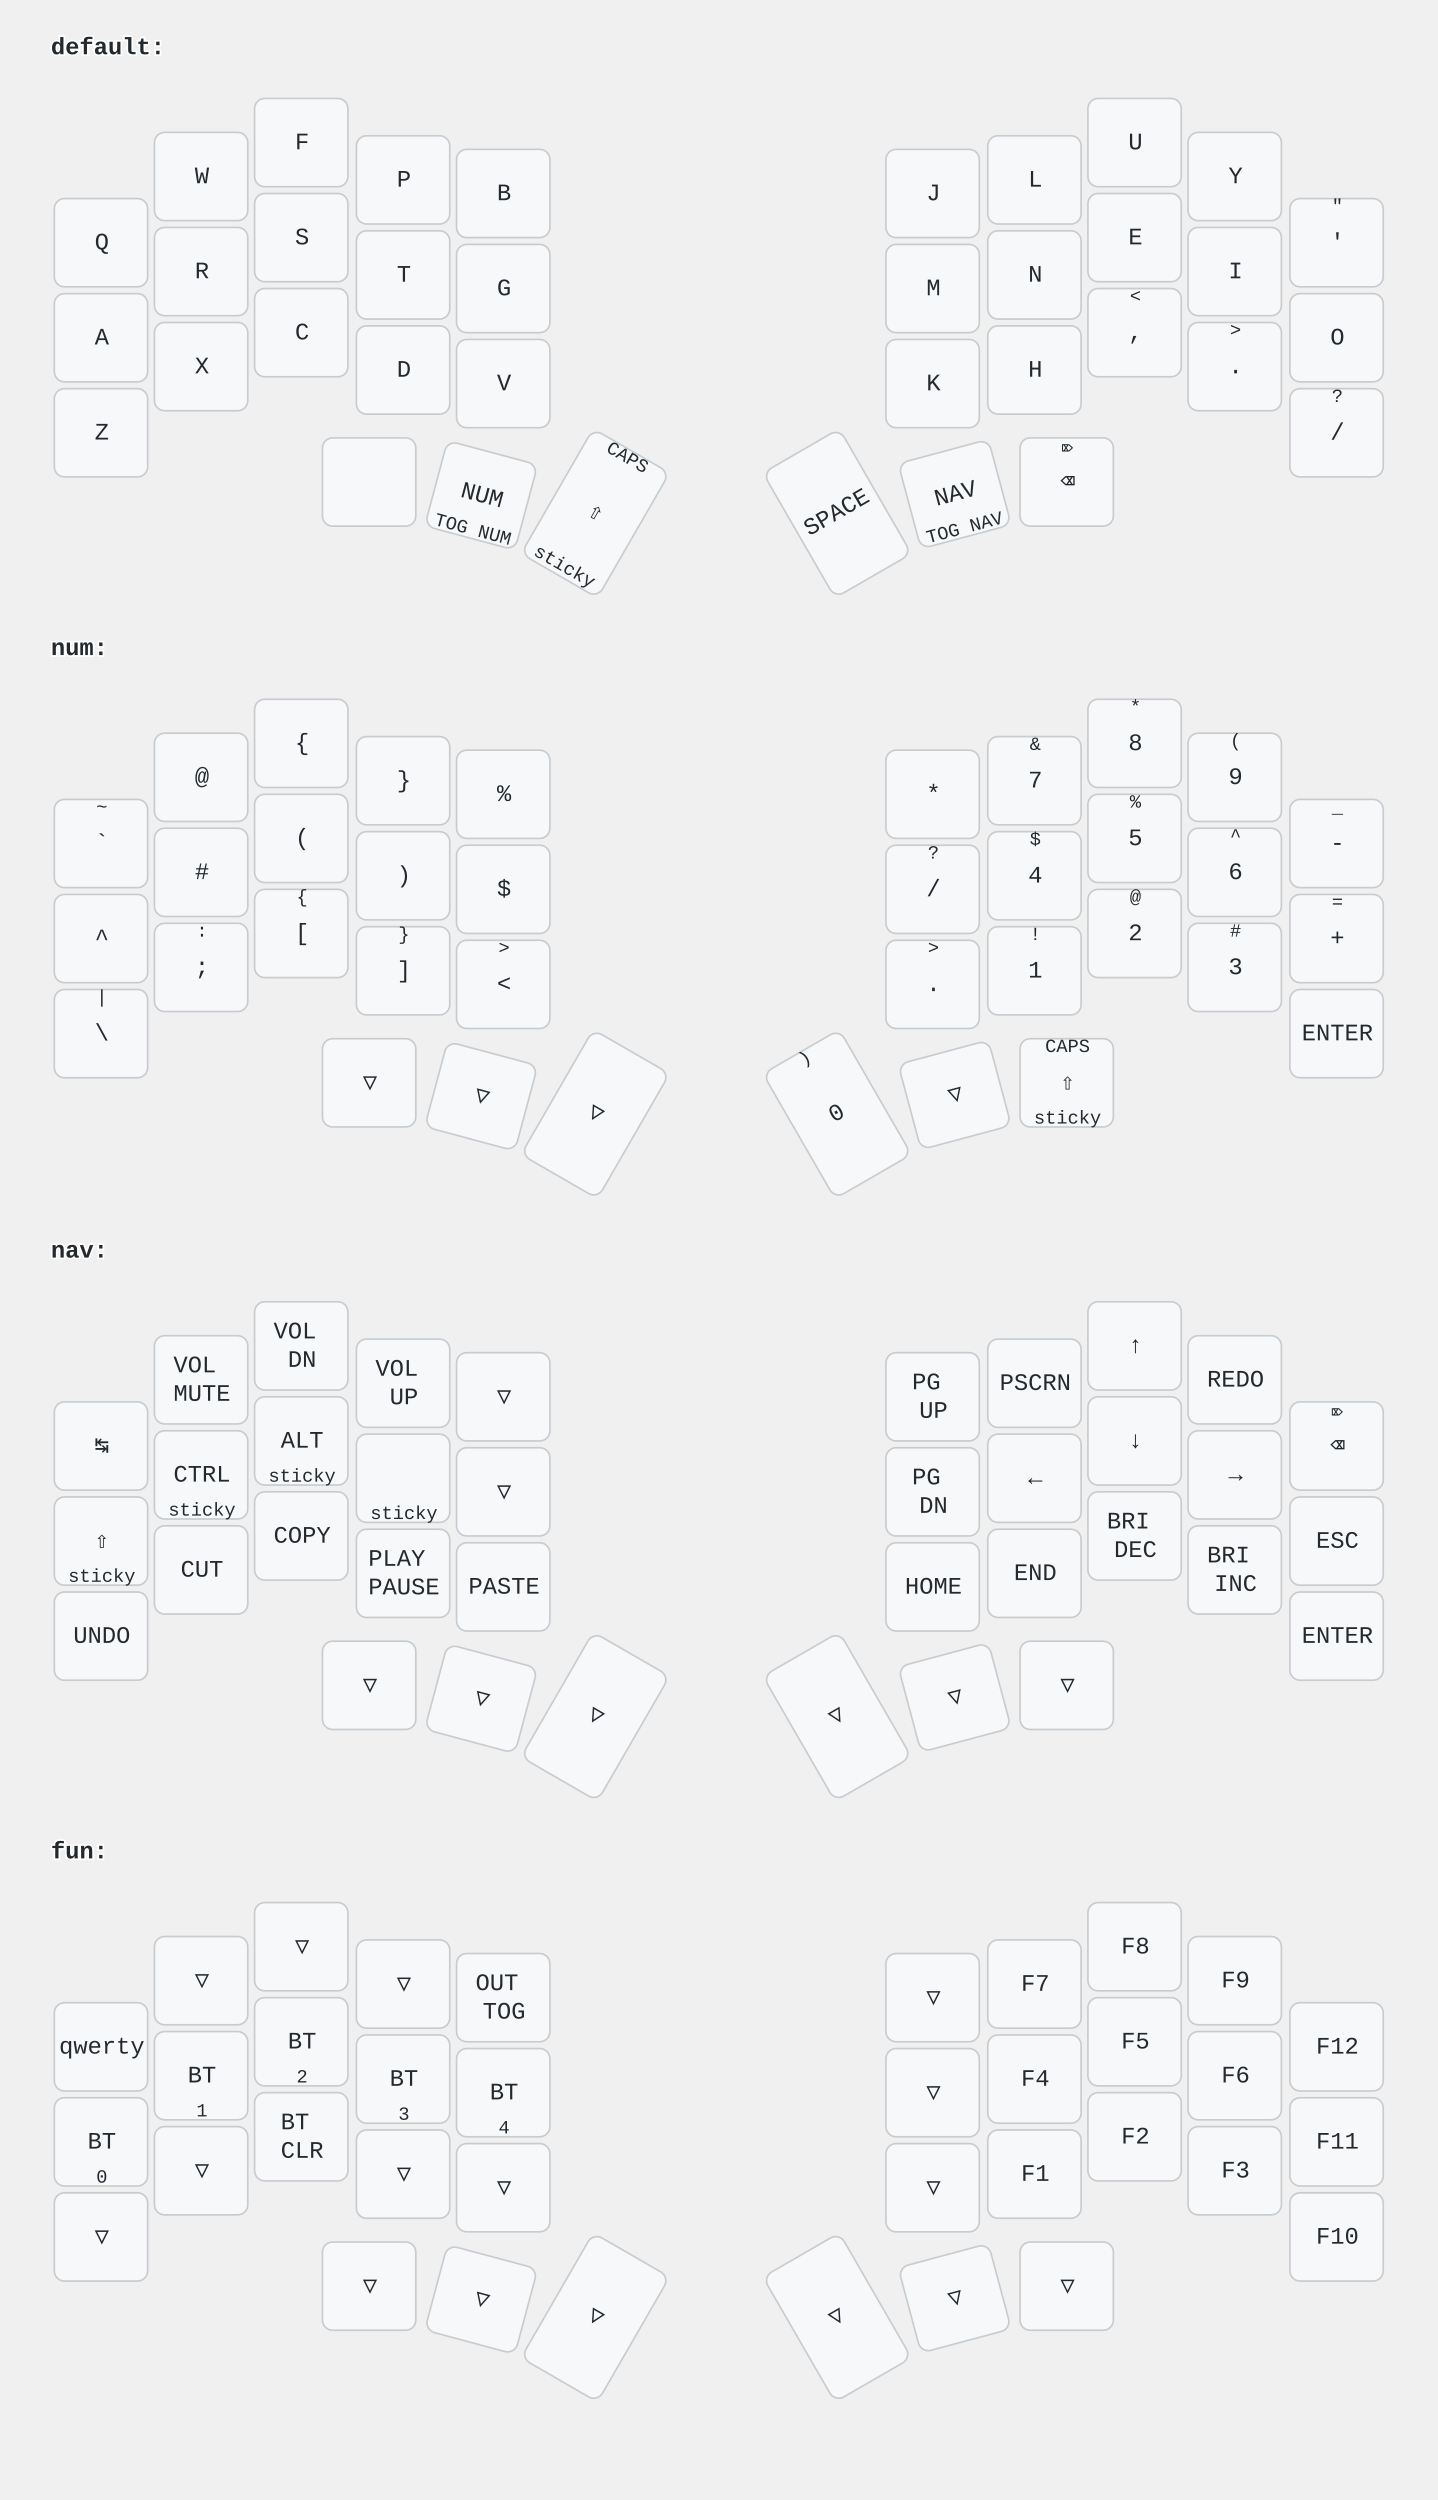
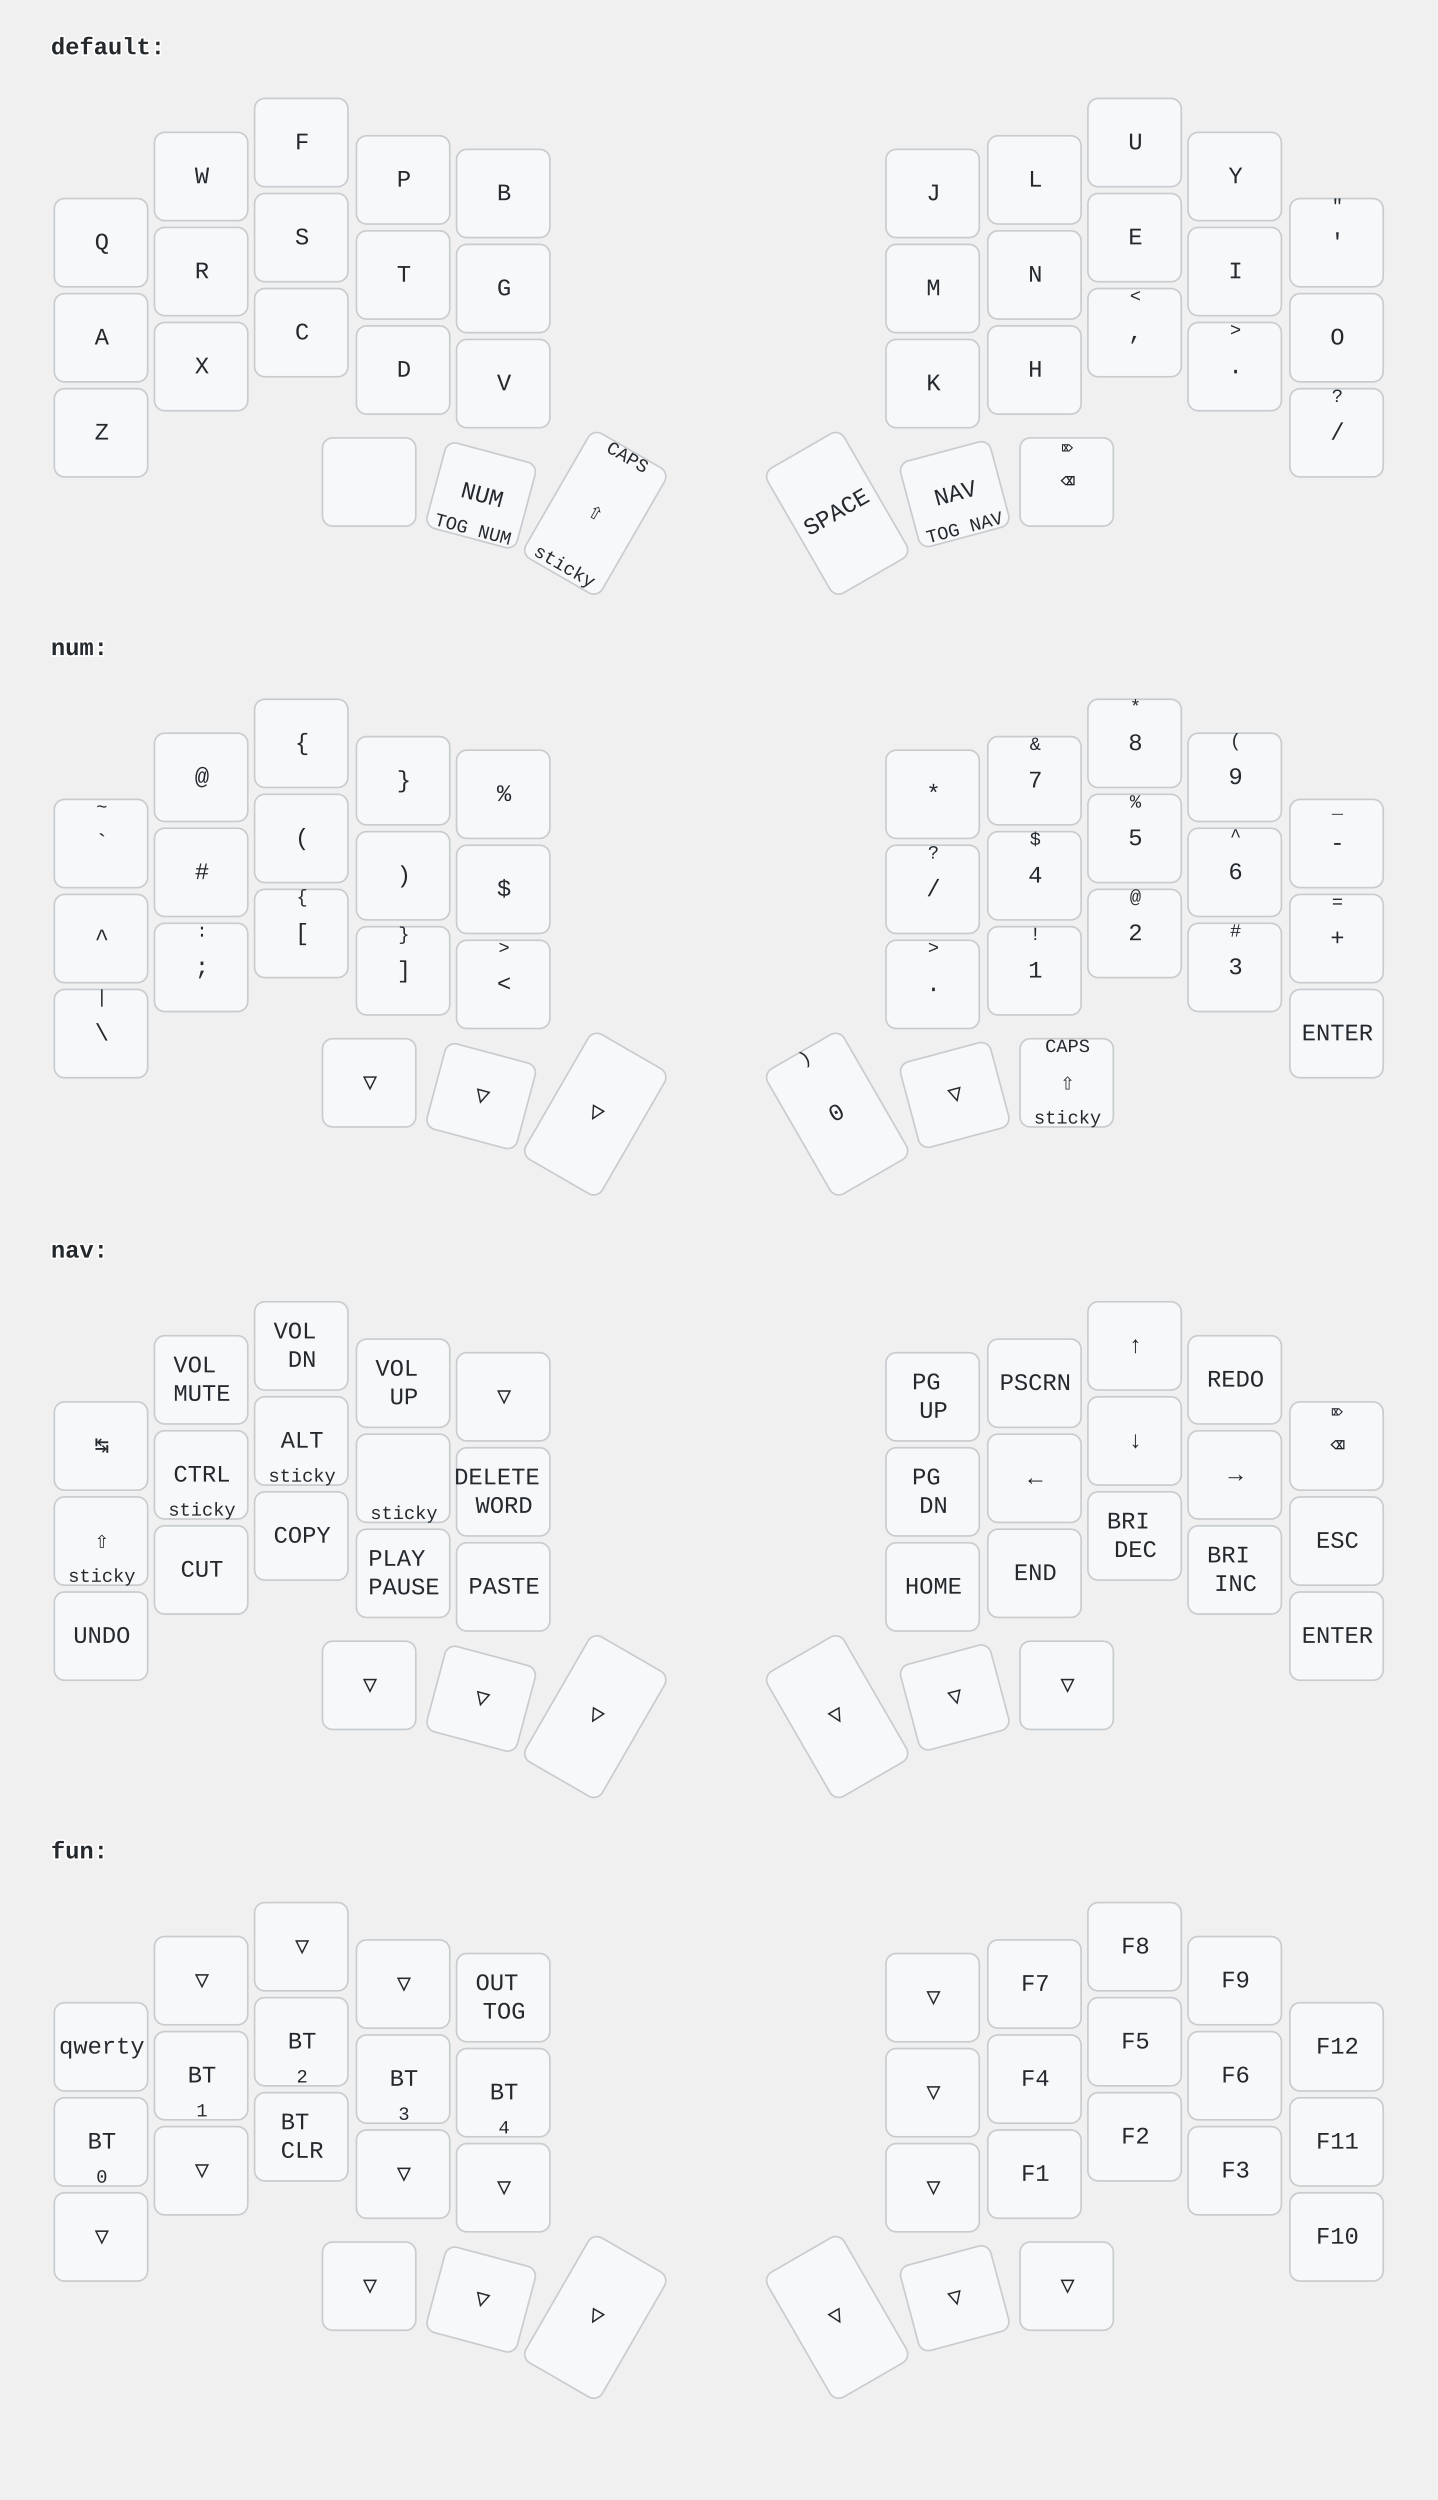
<svg xmlns="http://www.w3.org/2000/svg" xmlns:xlink="http://www.w3.org/1999/xlink" width="847" height="1473" viewBox="0 0 847 1473" class="keymap">
  <defs>/* start glyphs */
<svg id="mdil:menu">
      <svg id="mdil-menu" viewBox="0 0 24 24">
        <path d="M3,8V7H20V8H3M20,12V13H3V12H20M3,17H20V18H3V17Z" />
      </svg>
    </svg>
  </defs>/* end glyphs */
<style>/* font and background color specifications */
svg {
    font-family: SFMono-Regular,Consolas,Liberation Mono,Menlo,monospace;
    font-size: 14px;
    font-kerning: normal;
    text-rendering: optimizeLegibility;
    fill: #24292e;
}

/* default key styling */
rect {
    fill: #f6f8fa;
    stroke: #c9cccf;
    stroke-width: 1;
}

/* color accent for combo boxes */
rect.combo {
    fill: #cdf;
}

/* color accent for held keys */
rect.held, rect.combo.held {
    fill: #fdd;
}

/* color accent for ghost (optional) keys */
rect.ghost, rect.combo.ghost {
    fill: #ddd;
}

text {
    text-anchor: middle;
    dominant-baseline: middle;
}

/* styling for layer labels */
text.label {
    font-weight: bold;
    text-anchor: start;
    stroke: white;
    stroke-width: 2;
    paint-order: stroke;
}

/* styling for combo tap, and key hold/shifted label text */
text.combo, text.hold, text.shifted {
    font-size: 11px;
}

text.hold {
    text-anchor: middle;
    dominant-baseline: auto;
}

text.shifted {
    text-anchor: middle;
    dominant-baseline: hanging;
}

/* styling for hold/shifted label text in combo box */
text.combo.hold, text.combo.shifted {
    font-size: 8px;
}

/* styling for combo dendrons */
path {
    stroke-width: 1;
    stroke: gray;
    fill: none;
}
</style>
  <g transform="translate(30, 0)" class="layer-default">
    <text x="0" y="28" class="label">default:</text>
    <g transform="translate(0, 56)">
      <g transform="translate(30, 87)" class="key keypos-0">
        <rect rx="6" ry="6" x="-28" y="-26" width="55" height="52" class="key" />
        <text x="0" y="0" class="key tap">Q</text>
      </g>
      <g transform="translate(89, 48)" class="key keypos-1">
        <rect rx="6" ry="6" x="-28" y="-26" width="55" height="52" class="key" />
        <text x="0" y="0" class="key tap">W</text>
      </g>
      <g transform="translate(148, 28)" class="key keypos-2">
        <rect rx="6" ry="6" x="-28" y="-26" width="55" height="52" class="key" />
        <text x="0" y="0" class="key tap">F</text>
      </g>
      <g transform="translate(208, 50)" class="key keypos-3">
        <rect rx="6" ry="6" x="-28" y="-26" width="55" height="52" class="key" />
        <text x="0" y="0" class="key tap">P</text>
      </g>
      <g transform="translate(267, 58)" class="key keypos-4">
        <rect rx="6" ry="6" x="-28" y="-26" width="55" height="52" class="key" />
        <text x="0" y="0" class="key tap">B</text>
      </g>
      <g transform="translate(520, 58)" class="key keypos-5">
        <rect rx="6" ry="6" x="-28" y="-26" width="55" height="52" class="key" />
        <text x="0" y="0" class="key tap">J</text>
      </g>
      <g transform="translate(580, 50)" class="key keypos-6">
        <rect rx="6" ry="6" x="-28" y="-26" width="55" height="52" class="key" />
        <text x="0" y="0" class="key tap">L</text>
      </g>
      <g transform="translate(639, 28)" class="key keypos-7">
        <rect rx="6" ry="6" x="-28" y="-26" width="55" height="52" class="key" />
        <text x="0" y="0" class="key tap">U</text>
      </g>
      <g transform="translate(698, 48)" class="key keypos-8">
        <rect rx="6" ry="6" x="-28" y="-26" width="55" height="52" class="key" />
        <text x="0" y="0" class="key tap">Y</text>
      </g>
      <g transform="translate(758, 87)" class="key keypos-9">
        <rect rx="6" ry="6" x="-28" y="-26" width="55" height="52" class="key" />
        <text x="0" y="0" class="key tap">'</text>
        <text x="0" y="-24" class="key shifted">"</text>
      </g>
      <g transform="translate(30, 143)" class="key keypos-10">
        <rect rx="6" ry="6" x="-28" y="-26" width="55" height="52" class="key" />
        <text x="0" y="0" class="key tap">A</text>
      </g>
      <g transform="translate(89, 104)" class="key keypos-11">
        <rect rx="6" ry="6" x="-28" y="-26" width="55" height="52" class="key" />
        <text x="0" y="0" class="key tap">R</text>
      </g>
      <g transform="translate(148, 84)" class="key keypos-12">
        <rect rx="6" ry="6" x="-28" y="-26" width="55" height="52" class="key" />
        <text x="0" y="0" class="key tap">S</text>
      </g>
      <g transform="translate(208, 106)" class="key keypos-13">
        <rect rx="6" ry="6" x="-28" y="-26" width="55" height="52" class="key" />
        <text x="0" y="0" class="key tap">T</text>
      </g>
      <g transform="translate(267, 114)" class="key keypos-14">
        <rect rx="6" ry="6" x="-28" y="-26" width="55" height="52" class="key" />
        <text x="0" y="0" class="key tap">G</text>
      </g>
      <g transform="translate(520, 114)" class="key keypos-15">
        <rect rx="6" ry="6" x="-28" y="-26" width="55" height="52" class="key" />
        <text x="0" y="0" class="key tap">M</text>
      </g>
      <g transform="translate(580, 106)" class="key keypos-16">
        <rect rx="6" ry="6" x="-28" y="-26" width="55" height="52" class="key" />
        <text x="0" y="0" class="key tap">N</text>
      </g>
      <g transform="translate(639, 84)" class="key keypos-17">
        <rect rx="6" ry="6" x="-28" y="-26" width="55" height="52" class="key" />
        <text x="0" y="0" class="key tap">E</text>
      </g>
      <g transform="translate(698, 104)" class="key keypos-18">
        <rect rx="6" ry="6" x="-28" y="-26" width="55" height="52" class="key" />
        <text x="0" y="0" class="key tap">I</text>
      </g>
      <g transform="translate(758, 143)" class="key keypos-19">
        <rect rx="6" ry="6" x="-28" y="-26" width="55" height="52" class="key" />
        <text x="0" y="0" class="key tap">O</text>
      </g>
      <g transform="translate(30, 199)" class="key keypos-20">
        <rect rx="6" ry="6" x="-28" y="-26" width="55" height="52" class="key" />
        <text x="0" y="0" class="key tap">Z</text>
      </g>
      <g transform="translate(89, 160)" class="key keypos-21">
        <rect rx="6" ry="6" x="-28" y="-26" width="55" height="52" class="key" />
        <text x="0" y="0" class="key tap">X</text>
      </g>
      <g transform="translate(148, 140)" class="key keypos-22">
        <rect rx="6" ry="6" x="-28" y="-26" width="55" height="52" class="key" />
        <text x="0" y="0" class="key tap">C</text>
      </g>
      <g transform="translate(208, 162)" class="key keypos-23">
        <rect rx="6" ry="6" x="-28" y="-26" width="55" height="52" class="key" />
        <text x="0" y="0" class="key tap">D</text>
      </g>
      <g transform="translate(267, 170)" class="key keypos-24">
        <rect rx="6" ry="6" x="-28" y="-26" width="55" height="52" class="key" />
        <text x="0" y="0" class="key tap">V</text>
      </g>
      <g transform="translate(520, 170)" class="key keypos-25">
        <rect rx="6" ry="6" x="-28" y="-26" width="55" height="52" class="key" />
        <text x="0" y="0" class="key tap">K</text>
      </g>
      <g transform="translate(580, 162)" class="key keypos-26">
        <rect rx="6" ry="6" x="-28" y="-26" width="55" height="52" class="key" />
        <text x="0" y="0" class="key tap">H</text>
      </g>
      <g transform="translate(639, 140)" class="key keypos-27">
        <rect rx="6" ry="6" x="-28" y="-26" width="55" height="52" class="key" />
        <text x="0" y="0" class="key tap">,</text>
        <text x="0" y="-24" class="key shifted">&lt;</text>
      </g>
      <g transform="translate(698, 160)" class="key keypos-28">
        <rect rx="6" ry="6" x="-28" y="-26" width="55" height="52" class="key" />
        <text x="0" y="0" class="key tap">.</text>
        <text x="0" y="-24" class="key shifted">&gt;</text>
      </g>
      <g transform="translate(758, 199)" class="key keypos-29">
        <rect rx="6" ry="6" x="-28" y="-26" width="55" height="52" class="key" />
        <text x="0" y="0" class="key tap">/</text>
        <text x="0" y="-24" class="key shifted">?</text>
      </g>
      <g transform="translate(188, 228)" class="key keypos-30">
        <rect rx="6" ry="6" x="-28" y="-26" width="55" height="52" class="key" />
        <use href="#mdil:menu" xlink:href="#mdil:menu" x="-7" y="-7" height="14" width="14.0" class="key tap glyph mdil:menu" />
      </g>
      <g transform="translate(254, 236) rotate(15.0)" class="key keypos-31">
        <rect rx="6" ry="6" x="-28" y="-26" width="55" height="52" class="key" />
        <text x="0" y="0" class="key tap">NUM</text>
        <text x="0" y="24" class="key hold">TOG NUM</text>
      </g>
      <g transform="translate(321, 246) rotate(30.0)" class="key keypos-32">
        <rect rx="6" ry="6" x="-26" y="-42" width="52" height="85" class="key" />
        <text x="0" y="0" class="key tap">⇧</text>
        <text x="0" y="40" class="key hold">sticky</text>
        <text x="0" y="-40" class="key shifted">CAPS</text>
      </g>
      <g transform="translate(463, 246) rotate(-30.0)" class="key keypos-33">
        <rect rx="6" ry="6" x="-26" y="-42" width="52" height="85" class="key" />
        <text x="0" y="0" class="key tap">SPACE</text>
      </g>
      <g transform="translate(533, 235) rotate(-15.0)" class="key keypos-34">
        <rect rx="6" ry="6" x="-28" y="-26" width="55" height="52" class="key" />
        <text x="0" y="0" class="key tap">NAV</text>
        <text x="0" y="24" class="key hold">TOG NAV</text>
      </g>
      <g transform="translate(599, 228)" class="key keypos-35">
        <rect rx="6" ry="6" x="-28" y="-26" width="55" height="52" class="key" />
        <text x="0" y="0" class="key tap">⌫</text>
        <text x="0" y="-24" class="key shifted">⌦</text>
      </g>
    </g>
  </g>
  <g transform="translate(30, 354)" class="layer-num">
    <text x="0" y="28" class="label">num:</text>
    <g transform="translate(0, 56)">
      <g transform="translate(30, 87)" class="key keypos-0">
        <rect rx="6" ry="6" x="-28" y="-26" width="55" height="52" class="key" />
        <text x="0" y="0" class="key tap">`</text>
        <text x="0" y="-24" class="key shifted">~</text>
      </g>
      <g transform="translate(89, 48)" class="key keypos-1">
        <rect rx="6" ry="6" x="-28" y="-26" width="55" height="52" class="key" />
        <text x="0" y="0" class="key tap">@</text>
      </g>
      <g transform="translate(148, 28)" class="key keypos-2">
        <rect rx="6" ry="6" x="-28" y="-26" width="55" height="52" class="key" />
        <text x="0" y="0" class="key tap">{</text>
      </g>
      <g transform="translate(208, 50)" class="key keypos-3">
        <rect rx="6" ry="6" x="-28" y="-26" width="55" height="52" class="key" />
        <text x="0" y="0" class="key tap">}</text>
      </g>
      <g transform="translate(267, 58)" class="key keypos-4">
        <rect rx="6" ry="6" x="-28" y="-26" width="55" height="52" class="key" />
        <text x="0" y="0" class="key tap">%</text>
      </g>
      <g transform="translate(520, 58)" class="key keypos-5">
        <rect rx="6" ry="6" x="-28" y="-26" width="55" height="52" class="key" />
        <text x="0" y="0" class="key tap">*</text>
      </g>
      <g transform="translate(580, 50)" class="key keypos-6">
        <rect rx="6" ry="6" x="-28" y="-26" width="55" height="52" class="key" />
        <text x="0" y="0" class="key tap">7</text>
        <text x="0" y="-24" class="key shifted">&amp;</text>
      </g>
      <g transform="translate(639, 28)" class="key keypos-7">
        <rect rx="6" ry="6" x="-28" y="-26" width="55" height="52" class="key" />
        <text x="0" y="0" class="key tap">8</text>
        <text x="0" y="-24" class="key shifted">*</text>
      </g>
      <g transform="translate(698, 48)" class="key keypos-8">
        <rect rx="6" ry="6" x="-28" y="-26" width="55" height="52" class="key" />
        <text x="0" y="0" class="key tap">9</text>
        <text x="0" y="-24" class="key shifted">(</text>
      </g>
      <g transform="translate(758, 87)" class="key keypos-9">
        <rect rx="6" ry="6" x="-28" y="-26" width="55" height="52" class="key" />
        <text x="0" y="0" class="key tap">-</text>
        <text x="0" y="-24" class="key shifted">_</text>
      </g>
      <g transform="translate(30, 143)" class="key keypos-10">
        <rect rx="6" ry="6" x="-28" y="-26" width="55" height="52" class="key" />
        <text x="0" y="0" class="key tap">^</text>
      </g>
      <g transform="translate(89, 104)" class="key keypos-11">
        <rect rx="6" ry="6" x="-28" y="-26" width="55" height="52" class="key" />
        <text x="0" y="0" class="key tap">#</text>
      </g>
      <g transform="translate(148, 84)" class="key keypos-12">
        <rect rx="6" ry="6" x="-28" y="-26" width="55" height="52" class="key" />
        <text x="0" y="0" class="key tap">(</text>
      </g>
      <g transform="translate(208, 106)" class="key keypos-13">
        <rect rx="6" ry="6" x="-28" y="-26" width="55" height="52" class="key" />
        <text x="0" y="0" class="key tap">)</text>
      </g>
      <g transform="translate(267, 114)" class="key keypos-14">
        <rect rx="6" ry="6" x="-28" y="-26" width="55" height="52" class="key" />
        <text x="0" y="0" class="key tap">$</text>
      </g>
      <g transform="translate(520, 114)" class="key keypos-15">
        <rect rx="6" ry="6" x="-28" y="-26" width="55" height="52" class="key" />
        <text x="0" y="0" class="key tap">/</text>
        <text x="0" y="-24" class="key shifted">?</text>
      </g>
      <g transform="translate(580, 106)" class="key keypos-16">
        <rect rx="6" ry="6" x="-28" y="-26" width="55" height="52" class="key" />
        <text x="0" y="0" class="key tap">4</text>
        <text x="0" y="-24" class="key shifted">$</text>
      </g>
      <g transform="translate(639, 84)" class="key keypos-17">
        <rect rx="6" ry="6" x="-28" y="-26" width="55" height="52" class="key" />
        <text x="0" y="0" class="key tap">5</text>
        <text x="0" y="-24" class="key shifted">%</text>
      </g>
      <g transform="translate(698, 104)" class="key keypos-18">
        <rect rx="6" ry="6" x="-28" y="-26" width="55" height="52" class="key" />
        <text x="0" y="0" class="key tap">6</text>
        <text x="0" y="-24" class="key shifted">^</text>
      </g>
      <g transform="translate(758, 143)" class="key keypos-19">
        <rect rx="6" ry="6" x="-28" y="-26" width="55" height="52" class="key" />
        <text x="0" y="0" class="key tap">+</text>
        <text x="0" y="-24" class="key shifted">=</text>
      </g>
      <g transform="translate(30, 199)" class="key keypos-20">
        <rect rx="6" ry="6" x="-28" y="-26" width="55" height="52" class="key" />
        <text x="0" y="0" class="key tap">\</text>
        <text x="0" y="-24" class="key shifted">|</text>
      </g>
      <g transform="translate(89, 160)" class="key keypos-21">
        <rect rx="6" ry="6" x="-28" y="-26" width="55" height="52" class="key" />
        <text x="0" y="0" class="key tap">;</text>
        <text x="0" y="-24" class="key shifted">:</text>
      </g>
      <g transform="translate(148, 140)" class="key keypos-22">
        <rect rx="6" ry="6" x="-28" y="-26" width="55" height="52" class="key" />
        <text x="0" y="0" class="key tap">[</text>
        <text x="0" y="-24" class="key shifted">{</text>
      </g>
      <g transform="translate(208, 162)" class="key keypos-23">
        <rect rx="6" ry="6" x="-28" y="-26" width="55" height="52" class="key" />
        <text x="0" y="0" class="key tap">]</text>
        <text x="0" y="-24" class="key shifted">}</text>
      </g>
      <g transform="translate(267, 170)" class="key keypos-24">
        <rect rx="6" ry="6" x="-28" y="-26" width="55" height="52" class="key" />
        <text x="0" y="0" class="key tap">&lt;</text>
        <text x="0" y="-24" class="key shifted">&gt;</text>
      </g>
      <g transform="translate(520, 170)" class="key keypos-25">
        <rect rx="6" ry="6" x="-28" y="-26" width="55" height="52" class="key" />
        <text x="0" y="0" class="key tap">.</text>
        <text x="0" y="-24" class="key shifted">&gt;</text>
      </g>
      <g transform="translate(580, 162)" class="key keypos-26">
        <rect rx="6" ry="6" x="-28" y="-26" width="55" height="52" class="key" />
        <text x="0" y="0" class="key tap">1</text>
        <text x="0" y="-24" class="key shifted">!</text>
      </g>
      <g transform="translate(639, 140)" class="key keypos-27">
        <rect rx="6" ry="6" x="-28" y="-26" width="55" height="52" class="key" />
        <text x="0" y="0" class="key tap">2</text>
        <text x="0" y="-24" class="key shifted">@</text>
      </g>
      <g transform="translate(698, 160)" class="key keypos-28">
        <rect rx="6" ry="6" x="-28" y="-26" width="55" height="52" class="key" />
        <text x="0" y="0" class="key tap">3</text>
        <text x="0" y="-24" class="key shifted">#</text>
      </g>
      <g transform="translate(758, 199)" class="key keypos-29">
        <rect rx="6" ry="6" x="-28" y="-26" width="55" height="52" class="key" />
        <text x="0" y="0" class="key tap">ENTER</text>
      </g>
      <g transform="translate(188, 228)" class="key trans keypos-30">
        <rect rx="6" ry="6" x="-28" y="-26" width="55" height="52" class="key trans" />
        <text x="0" y="0" class="key trans tap">▽</text>
      </g>
      <g transform="translate(254, 236) rotate(15.0)" class="key trans keypos-31">
        <rect rx="6" ry="6" x="-28" y="-26" width="55" height="52" class="key trans" />
        <text x="0" y="0" class="key trans tap">▽</text>
      </g>
      <g transform="translate(321, 246) rotate(30.0)" class="key trans keypos-32">
        <rect rx="6" ry="6" x="-26" y="-42" width="52" height="85" class="key trans" />
        <text x="0" y="0" class="key trans tap">▽</text>
      </g>
      <g transform="translate(463, 246) rotate(-30.0)" class="key keypos-33">
        <rect rx="6" ry="6" x="-26" y="-42" width="52" height="85" class="key" />
        <text x="0" y="0" class="key tap">0</text>
        <text x="0" y="-40" class="key shifted">)</text>
      </g>
      <g transform="translate(533, 235) rotate(-15.0)" class="key trans keypos-34">
        <rect rx="6" ry="6" x="-28" y="-26" width="55" height="52" class="key trans" />
        <text x="0" y="0" class="key trans tap">▽</text>
      </g>
      <g transform="translate(599, 228)" class="key keypos-35">
        <rect rx="6" ry="6" x="-28" y="-26" width="55" height="52" class="key" />
        <text x="0" y="0" class="key tap">⇧</text>
        <text x="0" y="24" class="key hold">sticky</text>
        <text x="0" y="-24" class="key shifted">CAPS</text>
      </g>
    </g>
  </g>
  <g transform="translate(30, 709)" class="layer-nav">
    <text x="0" y="28" class="label">nav:</text>
    <g transform="translate(0, 56)">
      <g transform="translate(30, 87)" class="key keypos-0">
        <rect rx="6" ry="6" x="-28" y="-26" width="55" height="52" class="key" />
        <text x="0" y="0" class="key tap">↹</text>
      </g>
      <g transform="translate(89, 48)" class="key keypos-1">
        <rect rx="6" ry="6" x="-28" y="-26" width="55" height="52" class="key" />
        <text x="0" y="0" class="key tap">
          <tspan x="0" dy="-0.6em">VOL</tspan>
          <tspan x="0" dy="1.2em">MUTE</tspan>
        </text>
      </g>
      <g transform="translate(148, 28)" class="key keypos-2">
        <rect rx="6" ry="6" x="-28" y="-26" width="55" height="52" class="key" />
        <text x="0" y="0" class="key tap">
          <tspan x="0" dy="-0.6em">VOL</tspan>
          <tspan x="0" dy="1.2em">DN</tspan>
        </text>
      </g>
      <g transform="translate(208, 50)" class="key keypos-3">
        <rect rx="6" ry="6" x="-28" y="-26" width="55" height="52" class="key" />
        <text x="0" y="0" class="key tap">
          <tspan x="0" dy="-0.6em">VOL</tspan>
          <tspan x="0" dy="1.2em">UP</tspan>
        </text>
      </g>
      <g transform="translate(267, 58)" class="key trans keypos-4">
        <rect rx="6" ry="6" x="-28" y="-26" width="55" height="52" class="key trans" />
        <text x="0" y="0" class="key trans tap">▽</text>
      </g>
      <g transform="translate(520, 58)" class="key keypos-5">
        <rect rx="6" ry="6" x="-28" y="-26" width="55" height="52" class="key" />
        <text x="0" y="0" class="key tap">
          <tspan x="0" dy="-0.6em">PG</tspan>
          <tspan x="0" dy="1.2em">UP</tspan>
        </text>
      </g>
      <g transform="translate(580, 50)" class="key keypos-6">
        <rect rx="6" ry="6" x="-28" y="-26" width="55" height="52" class="key" />
        <text x="0" y="0" class="key tap">PSCRN</text>
      </g>
      <g transform="translate(639, 28)" class="key keypos-7">
        <rect rx="6" ry="6" x="-28" y="-26" width="55" height="52" class="key" />
        <text x="0" y="0" class="key tap">↑</text>
      </g>
      <g transform="translate(698, 48)" class="key keypos-8">
        <rect rx="6" ry="6" x="-28" y="-26" width="55" height="52" class="key" />
        <text x="0" y="0" class="key tap">REDO</text>
      </g>
      <g transform="translate(758, 87)" class="key keypos-9">
        <rect rx="6" ry="6" x="-28" y="-26" width="55" height="52" class="key" />
        <text x="0" y="0" class="key tap">⌫</text>
        <text x="0" y="-24" class="key shifted">⌦</text>
      </g>
      <g transform="translate(30, 143)" class="key keypos-10">
        <rect rx="6" ry="6" x="-28" y="-26" width="55" height="52" class="key" />
        <text x="0" y="0" class="key tap">⇧</text>
        <text x="0" y="24" class="key hold">sticky</text>
      </g>
      <g transform="translate(89, 104)" class="key keypos-11">
        <rect rx="6" ry="6" x="-28" y="-26" width="55" height="52" class="key" />
        <text x="0" y="0" class="key tap">CTRL</text>
        <text x="0" y="24" class="key hold">sticky</text>
      </g>
      <g transform="translate(148, 84)" class="key keypos-12">
        <rect rx="6" ry="6" x="-28" y="-26" width="55" height="52" class="key" />
        <text x="0" y="0" class="key tap">ALT</text>
        <text x="0" y="24" class="key hold">sticky</text>
      </g>
      <g transform="translate(208, 106)" class="key keypos-13">
        <rect rx="6" ry="6" x="-28" y="-26" width="55" height="52" class="key" />
        <use href="#mdil:menu" xlink:href="#mdil:menu" x="-7" y="-7" height="14" width="14.0" class="key tap glyph mdil:menu" />
        <text x="0" y="24" class="key hold">sticky</text>
      </g>
-       <g transform="translate(267, 114)" class="key trans keypos-14">
-         <rect rx="6" ry="6" x="-28" y="-26" width="55" height="52" class="key trans" />
-         <text x="0" y="0" class="key trans tap">▽</text>
+       <g transform="translate(267, 114)" class="key keypos-14">
+         <rect rx="6" ry="6" x="-28" y="-26" width="55" height="52" class="key" />
+         <text x="0" y="0" class="key tap">
+           <tspan x="0" dy="-0.6em">DELETE</tspan>
+           <tspan x="0" dy="1.2em">WORD</tspan>
+         </text>
      </g>
      <g transform="translate(520, 114)" class="key keypos-15">
        <rect rx="6" ry="6" x="-28" y="-26" width="55" height="52" class="key" />
        <text x="0" y="0" class="key tap">
          <tspan x="0" dy="-0.6em">PG</tspan>
          <tspan x="0" dy="1.2em">DN</tspan>
        </text>
      </g>
      <g transform="translate(580, 106)" class="key keypos-16">
        <rect rx="6" ry="6" x="-28" y="-26" width="55" height="52" class="key" />
        <text x="0" y="0" class="key tap">←</text>
      </g>
      <g transform="translate(639, 84)" class="key keypos-17">
        <rect rx="6" ry="6" x="-28" y="-26" width="55" height="52" class="key" />
        <text x="0" y="0" class="key tap">↓</text>
      </g>
      <g transform="translate(698, 104)" class="key keypos-18">
        <rect rx="6" ry="6" x="-28" y="-26" width="55" height="52" class="key" />
        <text x="0" y="0" class="key tap">→</text>
      </g>
      <g transform="translate(758, 143)" class="key keypos-19">
        <rect rx="6" ry="6" x="-28" y="-26" width="55" height="52" class="key" />
        <text x="0" y="0" class="key tap">ESC</text>
      </g>
      <g transform="translate(30, 199)" class="key keypos-20">
        <rect rx="6" ry="6" x="-28" y="-26" width="55" height="52" class="key" />
        <text x="0" y="0" class="key tap">UNDO</text>
      </g>
      <g transform="translate(89, 160)" class="key keypos-21">
        <rect rx="6" ry="6" x="-28" y="-26" width="55" height="52" class="key" />
        <text x="0" y="0" class="key tap">CUT</text>
      </g>
      <g transform="translate(148, 140)" class="key keypos-22">
        <rect rx="6" ry="6" x="-28" y="-26" width="55" height="52" class="key" />
        <text x="0" y="0" class="key tap">COPY</text>
      </g>
      <g transform="translate(208, 162)" class="key keypos-23">
        <rect rx="6" ry="6" x="-28" y="-26" width="55" height="52" class="key" />
        <text x="0" y="0" class="key tap">
          <tspan x="0" dy="-0.6em">PLAY</tspan>
          <tspan x="0" dy="1.2em">PAUSE</tspan>
        </text>
      </g>
      <g transform="translate(267, 170)" class="key keypos-24">
        <rect rx="6" ry="6" x="-28" y="-26" width="55" height="52" class="key" />
        <text x="0" y="0" class="key tap">PASTE</text>
      </g>
      <g transform="translate(520, 170)" class="key keypos-25">
        <rect rx="6" ry="6" x="-28" y="-26" width="55" height="52" class="key" />
        <text x="0" y="0" class="key tap">HOME</text>
      </g>
      <g transform="translate(580, 162)" class="key keypos-26">
        <rect rx="6" ry="6" x="-28" y="-26" width="55" height="52" class="key" />
        <text x="0" y="0" class="key tap">END</text>
      </g>
      <g transform="translate(639, 140)" class="key keypos-27">
        <rect rx="6" ry="6" x="-28" y="-26" width="55" height="52" class="key" />
        <text x="0" y="0" class="key tap">
          <tspan x="0" dy="-0.6em">BRI</tspan>
          <tspan x="0" dy="1.2em">DEC</tspan>
        </text>
      </g>
      <g transform="translate(698, 160)" class="key keypos-28">
        <rect rx="6" ry="6" x="-28" y="-26" width="55" height="52" class="key" />
        <text x="0" y="0" class="key tap">
          <tspan x="0" dy="-0.6em">BRI</tspan>
          <tspan x="0" dy="1.2em">INC</tspan>
        </text>
      </g>
      <g transform="translate(758, 199)" class="key keypos-29">
        <rect rx="6" ry="6" x="-28" y="-26" width="55" height="52" class="key" />
        <text x="0" y="0" class="key tap">ENTER</text>
      </g>
      <g transform="translate(188, 228)" class="key trans keypos-30">
        <rect rx="6" ry="6" x="-28" y="-26" width="55" height="52" class="key trans" />
        <text x="0" y="0" class="key trans tap">▽</text>
      </g>
      <g transform="translate(254, 236) rotate(15.0)" class="key trans keypos-31">
        <rect rx="6" ry="6" x="-28" y="-26" width="55" height="52" class="key trans" />
        <text x="0" y="0" class="key trans tap">▽</text>
      </g>
      <g transform="translate(321, 246) rotate(30.0)" class="key trans keypos-32">
        <rect rx="6" ry="6" x="-26" y="-42" width="52" height="85" class="key trans" />
        <text x="0" y="0" class="key trans tap">▽</text>
      </g>
      <g transform="translate(463, 246) rotate(-30.0)" class="key trans keypos-33">
        <rect rx="6" ry="6" x="-26" y="-42" width="52" height="85" class="key trans" />
        <text x="0" y="0" class="key trans tap">▽</text>
      </g>
      <g transform="translate(533, 235) rotate(-15.0)" class="key trans keypos-34">
        <rect rx="6" ry="6" x="-28" y="-26" width="55" height="52" class="key trans" />
        <text x="0" y="0" class="key trans tap">▽</text>
      </g>
      <g transform="translate(599, 228)" class="key trans keypos-35">
        <rect rx="6" ry="6" x="-28" y="-26" width="55" height="52" class="key trans" />
        <text x="0" y="0" class="key trans tap">▽</text>
      </g>
    </g>
  </g>
  <g transform="translate(30, 1063)" class="layer-fun">
    <text x="0" y="28" class="label">fun:</text>
    <g transform="translate(0, 56)">
      <g transform="translate(30, 87)" class="key keypos-0">
        <rect rx="6" ry="6" x="-28" y="-26" width="55" height="52" class="key" />
        <text x="0" y="0" class="key tap">qwerty</text>
      </g>
      <g transform="translate(89, 48)" class="key trans keypos-1">
        <rect rx="6" ry="6" x="-28" y="-26" width="55" height="52" class="key trans" />
        <text x="0" y="0" class="key trans tap">▽</text>
      </g>
      <g transform="translate(148, 28)" class="key trans keypos-2">
        <rect rx="6" ry="6" x="-28" y="-26" width="55" height="52" class="key trans" />
        <text x="0" y="0" class="key trans tap">▽</text>
      </g>
      <g transform="translate(208, 50)" class="key trans keypos-3">
        <rect rx="6" ry="6" x="-28" y="-26" width="55" height="52" class="key trans" />
        <text x="0" y="0" class="key trans tap">▽</text>
      </g>
      <g transform="translate(267, 58)" class="key keypos-4">
        <rect rx="6" ry="6" x="-28" y="-26" width="55" height="52" class="key" />
        <text x="0" y="0" class="key tap">
          <tspan x="0" dy="-0.6em">OUT</tspan>
          <tspan x="0" dy="1.2em">TOG</tspan>
        </text>
      </g>
      <g transform="translate(520, 58)" class="key trans keypos-5">
        <rect rx="6" ry="6" x="-28" y="-26" width="55" height="52" class="key trans" />
        <text x="0" y="0" class="key trans tap">▽</text>
      </g>
      <g transform="translate(580, 50)" class="key keypos-6">
        <rect rx="6" ry="6" x="-28" y="-26" width="55" height="52" class="key" />
        <text x="0" y="0" class="key tap">F7</text>
      </g>
      <g transform="translate(639, 28)" class="key keypos-7">
        <rect rx="6" ry="6" x="-28" y="-26" width="55" height="52" class="key" />
        <text x="0" y="0" class="key tap">F8</text>
      </g>
      <g transform="translate(698, 48)" class="key keypos-8">
        <rect rx="6" ry="6" x="-28" y="-26" width="55" height="52" class="key" />
        <text x="0" y="0" class="key tap">F9</text>
      </g>
      <g transform="translate(758, 87)" class="key keypos-9">
        <rect rx="6" ry="6" x="-28" y="-26" width="55" height="52" class="key" />
        <text x="0" y="0" class="key tap">F12</text>
      </g>
      <g transform="translate(30, 143)" class="key keypos-10">
        <rect rx="6" ry="6" x="-28" y="-26" width="55" height="52" class="key" />
        <text x="0" y="0" class="key tap">BT</text>
        <text x="0" y="24" class="key hold">0</text>
      </g>
      <g transform="translate(89, 104)" class="key keypos-11">
        <rect rx="6" ry="6" x="-28" y="-26" width="55" height="52" class="key" />
        <text x="0" y="0" class="key tap">BT</text>
        <text x="0" y="24" class="key hold">1</text>
      </g>
      <g transform="translate(148, 84)" class="key keypos-12">
        <rect rx="6" ry="6" x="-28" y="-26" width="55" height="52" class="key" />
        <text x="0" y="0" class="key tap">BT</text>
        <text x="0" y="24" class="key hold">2</text>
      </g>
      <g transform="translate(208, 106)" class="key keypos-13">
        <rect rx="6" ry="6" x="-28" y="-26" width="55" height="52" class="key" />
        <text x="0" y="0" class="key tap">BT</text>
        <text x="0" y="24" class="key hold">3</text>
      </g>
      <g transform="translate(267, 114)" class="key keypos-14">
        <rect rx="6" ry="6" x="-28" y="-26" width="55" height="52" class="key" />
        <text x="0" y="0" class="key tap">BT</text>
        <text x="0" y="24" class="key hold">4</text>
      </g>
      <g transform="translate(520, 114)" class="key trans keypos-15">
        <rect rx="6" ry="6" x="-28" y="-26" width="55" height="52" class="key trans" />
        <text x="0" y="0" class="key trans tap">▽</text>
      </g>
      <g transform="translate(580, 106)" class="key keypos-16">
        <rect rx="6" ry="6" x="-28" y="-26" width="55" height="52" class="key" />
        <text x="0" y="0" class="key tap">F4</text>
      </g>
      <g transform="translate(639, 84)" class="key keypos-17">
        <rect rx="6" ry="6" x="-28" y="-26" width="55" height="52" class="key" />
        <text x="0" y="0" class="key tap">F5</text>
      </g>
      <g transform="translate(698, 104)" class="key keypos-18">
        <rect rx="6" ry="6" x="-28" y="-26" width="55" height="52" class="key" />
        <text x="0" y="0" class="key tap">F6</text>
      </g>
      <g transform="translate(758, 143)" class="key keypos-19">
        <rect rx="6" ry="6" x="-28" y="-26" width="55" height="52" class="key" />
        <text x="0" y="0" class="key tap">F11</text>
      </g>
      <g transform="translate(30, 199)" class="key trans keypos-20">
        <rect rx="6" ry="6" x="-28" y="-26" width="55" height="52" class="key trans" />
        <text x="0" y="0" class="key trans tap">▽</text>
      </g>
      <g transform="translate(89, 160)" class="key trans keypos-21">
        <rect rx="6" ry="6" x="-28" y="-26" width="55" height="52" class="key trans" />
        <text x="0" y="0" class="key trans tap">▽</text>
      </g>
      <g transform="translate(148, 140)" class="key keypos-22">
        <rect rx="6" ry="6" x="-28" y="-26" width="55" height="52" class="key" />
        <text x="0" y="0" class="key tap">
          <tspan x="0" dy="-0.6em">BT</tspan>
          <tspan x="0" dy="1.2em">CLR</tspan>
        </text>
      </g>
      <g transform="translate(208, 162)" class="key trans keypos-23">
        <rect rx="6" ry="6" x="-28" y="-26" width="55" height="52" class="key trans" />
        <text x="0" y="0" class="key trans tap">▽</text>
      </g>
      <g transform="translate(267, 170)" class="key trans keypos-24">
        <rect rx="6" ry="6" x="-28" y="-26" width="55" height="52" class="key trans" />
        <text x="0" y="0" class="key trans tap">▽</text>
      </g>
      <g transform="translate(520, 170)" class="key trans keypos-25">
        <rect rx="6" ry="6" x="-28" y="-26" width="55" height="52" class="key trans" />
        <text x="0" y="0" class="key trans tap">▽</text>
      </g>
      <g transform="translate(580, 162)" class="key keypos-26">
        <rect rx="6" ry="6" x="-28" y="-26" width="55" height="52" class="key" />
        <text x="0" y="0" class="key tap">F1</text>
      </g>
      <g transform="translate(639, 140)" class="key keypos-27">
        <rect rx="6" ry="6" x="-28" y="-26" width="55" height="52" class="key" />
        <text x="0" y="0" class="key tap">F2</text>
      </g>
      <g transform="translate(698, 160)" class="key keypos-28">
        <rect rx="6" ry="6" x="-28" y="-26" width="55" height="52" class="key" />
        <text x="0" y="0" class="key tap">F3</text>
      </g>
      <g transform="translate(758, 199)" class="key keypos-29">
        <rect rx="6" ry="6" x="-28" y="-26" width="55" height="52" class="key" />
        <text x="0" y="0" class="key tap">F10</text>
      </g>
      <g transform="translate(188, 228)" class="key trans keypos-30">
        <rect rx="6" ry="6" x="-28" y="-26" width="55" height="52" class="key trans" />
        <text x="0" y="0" class="key trans tap">▽</text>
      </g>
      <g transform="translate(254, 236) rotate(15.0)" class="key trans keypos-31">
        <rect rx="6" ry="6" x="-28" y="-26" width="55" height="52" class="key trans" />
        <text x="0" y="0" class="key trans tap">▽</text>
      </g>
      <g transform="translate(321, 246) rotate(30.0)" class="key trans keypos-32">
        <rect rx="6" ry="6" x="-26" y="-42" width="52" height="85" class="key trans" />
        <text x="0" y="0" class="key trans tap">▽</text>
      </g>
      <g transform="translate(463, 246) rotate(-30.0)" class="key trans keypos-33">
        <rect rx="6" ry="6" x="-26" y="-42" width="52" height="85" class="key trans" />
        <text x="0" y="0" class="key trans tap">▽</text>
      </g>
      <g transform="translate(533, 235) rotate(-15.0)" class="key trans keypos-34">
        <rect rx="6" ry="6" x="-28" y="-26" width="55" height="52" class="key trans" />
        <text x="0" y="0" class="key trans tap">▽</text>
      </g>
      <g transform="translate(599, 228)" class="key trans keypos-35">
        <rect rx="6" ry="6" x="-28" y="-26" width="55" height="52" class="key trans" />
        <text x="0" y="0" class="key trans tap">▽</text>
      </g>
    </g>
  </g>
</svg>
